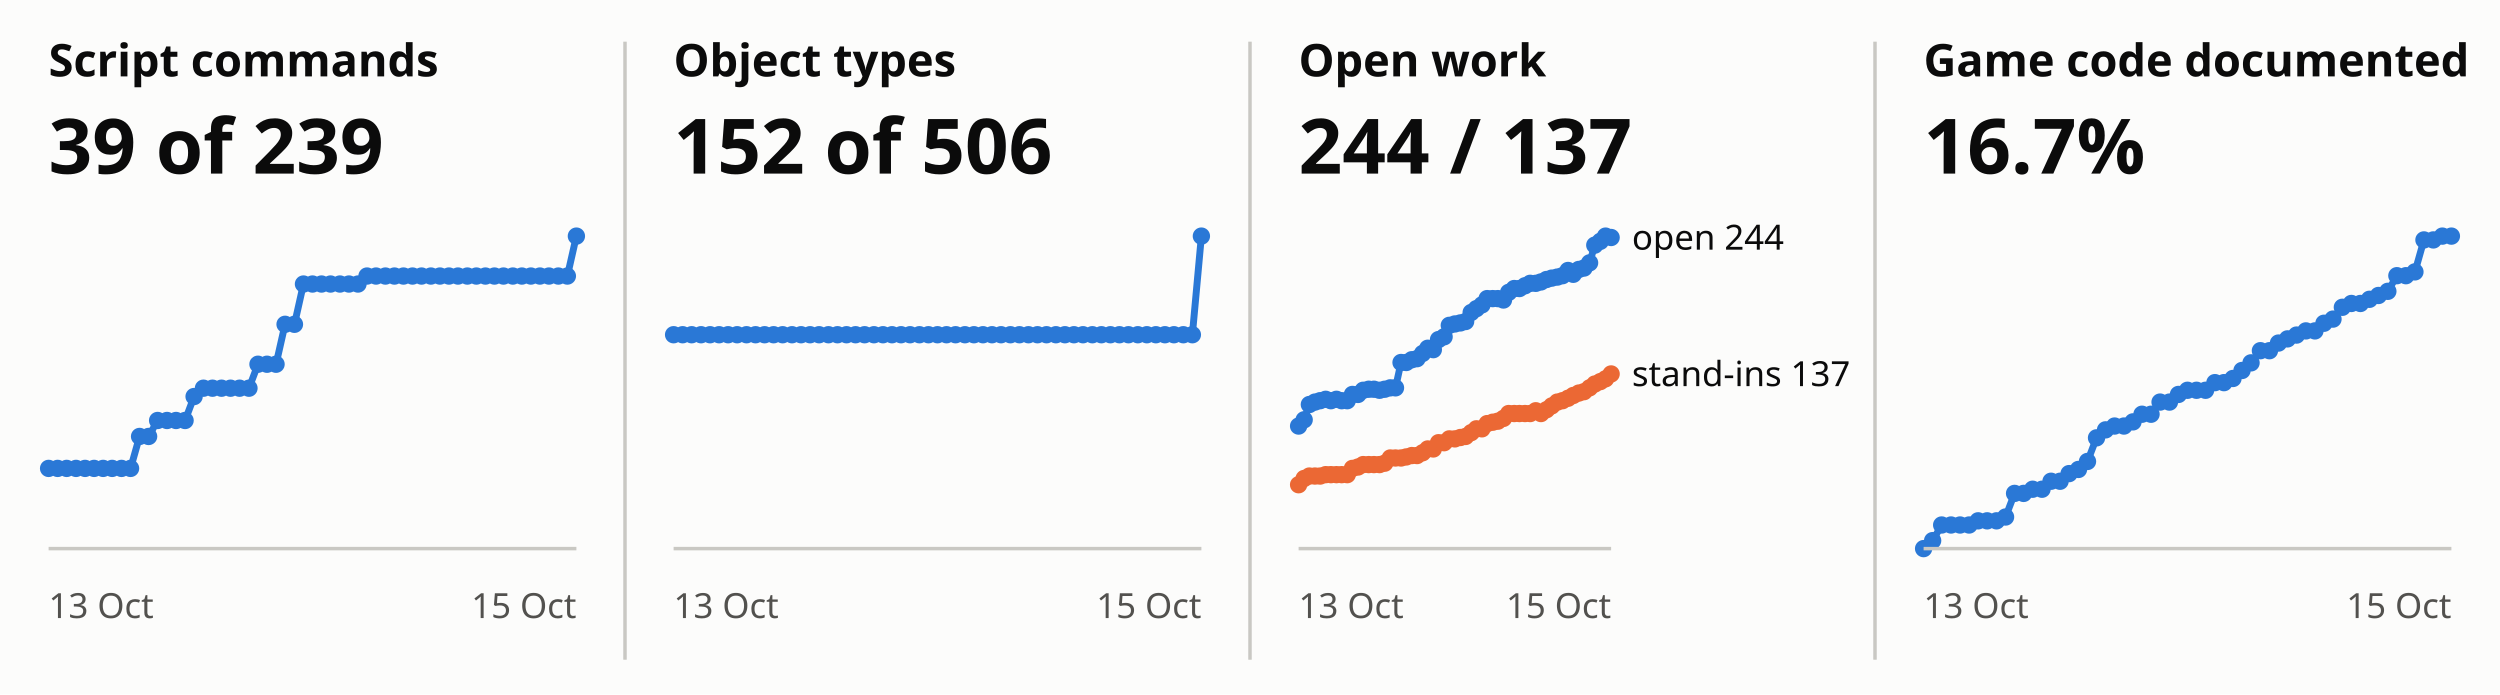
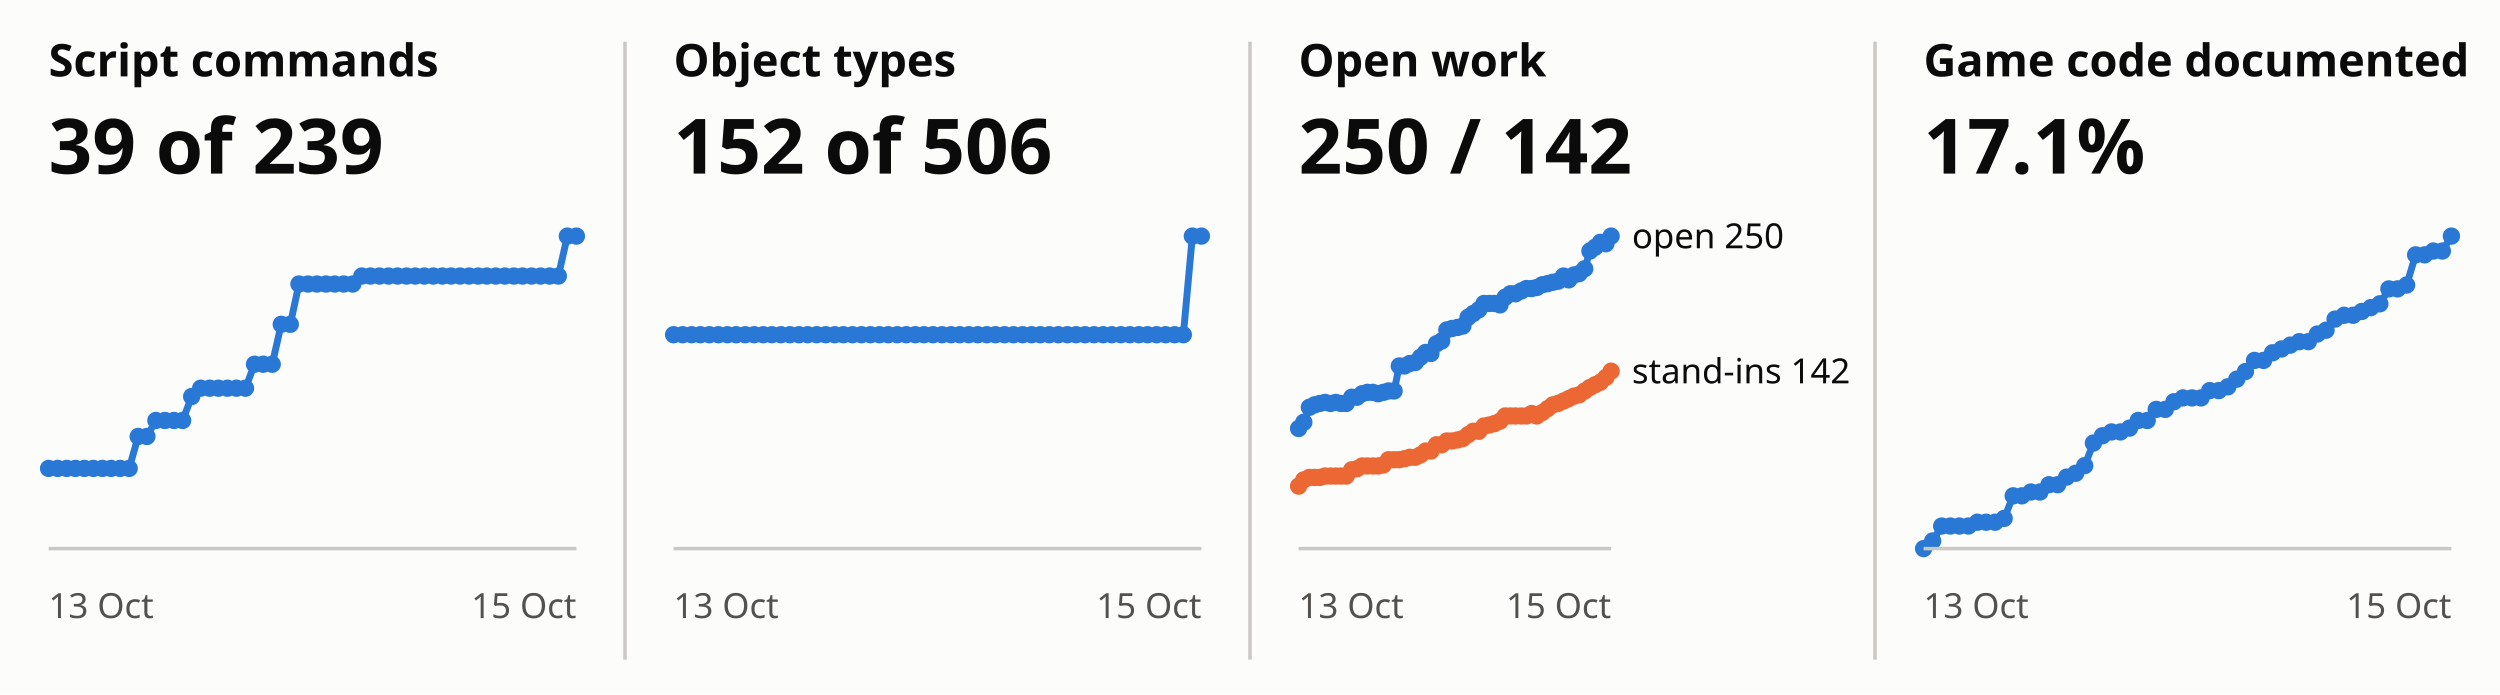
<svg xmlns="http://www.w3.org/2000/svg" width="720" height="200" viewBox="0 0 720 200" role="img">
  <style>
text{font-family:system-ui,sans-serif}
.title{font-size:13px;font-weight:600}
.big{font-size:22px;font-weight:600}
.label{font-size:10px}
.date{font-size:10px}
.surface{fill:#fcfcfb}
.ink{fill:#0b0b0b}
.muted{fill:#52514e}
.rule{stroke:#c9c8c3;stroke-width:1}
.line1{fill:none;stroke:#2a78d6;stroke-width:2;stroke-linejoin:round;stroke-linecap:round}
.dot1{fill:#2a78d6}
.line2{fill:none;stroke:#eb6834;stroke-width:2;stroke-linejoin:round;stroke-linecap:round}
.dot2{fill:#eb6834}
@media (prefers-color-scheme: dark) {
.surface{fill:#1a1a19}
.ink{fill:#f0efec}
.muted{fill:#c3c2b7}
.rule{stroke:#4a4a46}
.line1{stroke:#3987e5}
.dot1{fill:#3987e5}
.line2{stroke:#d95926}
.dot2{fill:#d95926}
}
</style>
  <rect class="surface" width="720" height="200" />
  <text class="title ink" x="14" y="22">Script commands</text>
  <text class="big ink" x="14" y="50">39 of 239</text>
-   <polyline class="line1" points="14.0,134.9 16.6,134.9 19.2,134.9 21.9,134.9 24.5,134.9 27.1,134.9 29.7,134.9 32.3,134.9 35.0,134.9 37.6,134.9 40.2,125.7 42.8,125.7 45.4,121.1 48.1,121.1 50.7,121.1 53.3,121.1 55.9,114.2 58.6,111.8 61.2,111.8 63.8,111.8 66.4,111.8 69.0,111.8 71.7,111.8 74.3,104.9 76.9,104.9 79.5,104.9 82.1,93.4 84.8,93.4 87.4,81.8 90.0,81.8 92.6,81.8 95.2,81.8 97.9,81.8 100.5,81.8 103.1,81.8 105.7,79.5 108.3,79.5 111.0,79.5 113.6,79.5 116.2,79.5 118.8,79.5 121.4,79.5 124.1,79.5 126.7,79.5 129.3,79.5 131.9,79.5 134.6,79.5 137.2,79.5 139.8,79.5 142.4,79.5 145.0,79.5 147.7,79.5 150.3,79.5 152.9,79.5 155.5,79.5 158.1,79.5 160.8,79.5 163.4,79.5 166.0,68.0" />
+   <polyline class="line1" points="14.0,134.9 16.6,134.9 19.2,134.9 21.7,134.9 24.3,134.9 26.9,134.9 29.5,134.9 32.0,134.9 34.6,134.9 37.2,134.9 39.8,125.7 42.3,125.7 44.9,121.1 47.5,121.1 50.1,121.1 52.6,121.1 55.2,114.2 57.8,111.8 60.4,111.8 62.9,111.8 65.5,111.8 68.1,111.8 70.7,111.8 73.3,104.9 75.8,104.9 78.4,104.9 81.0,93.4 83.6,93.4 86.1,81.8 88.7,81.8 91.3,81.8 93.9,81.8 96.4,81.8 99.0,81.8 101.6,81.8 104.2,79.5 106.7,79.5 109.3,79.5 111.9,79.5 114.5,79.5 117.1,79.5 119.6,79.5 122.2,79.5 124.8,79.5 127.4,79.5 129.9,79.5 132.5,79.5 135.1,79.5 137.7,79.5 140.2,79.5 142.8,79.5 145.4,79.5 148.0,79.5 150.5,79.5 153.1,79.5 155.7,79.5 158.3,79.5 160.8,79.5 163.4,68.0 166.0,68.0" />
  <circle class="dot1" cx="14.0" cy="134.9" r="2.5" />
  <circle class="dot1" cx="16.6" cy="134.9" r="2.5" />
  <circle class="dot1" cx="19.2" cy="134.9" r="2.5" />
-   <circle class="dot1" cx="21.9" cy="134.9" r="2.5" />
-   <circle class="dot1" cx="24.5" cy="134.9" r="2.5" />
-   <circle class="dot1" cx="27.1" cy="134.9" r="2.5" />
-   <circle class="dot1" cx="29.7" cy="134.9" r="2.5" />
-   <circle class="dot1" cx="32.3" cy="134.9" r="2.5" />
-   <circle class="dot1" cx="35.0" cy="134.9" r="2.5" />
-   <circle class="dot1" cx="37.6" cy="134.9" r="2.5" />
-   <circle class="dot1" cx="40.2" cy="125.7" r="2.5" />
-   <circle class="dot1" cx="42.8" cy="125.7" r="2.5" />
-   <circle class="dot1" cx="45.4" cy="121.1" r="2.5" />
-   <circle class="dot1" cx="48.1" cy="121.1" r="2.5" />
-   <circle class="dot1" cx="50.7" cy="121.1" r="2.5" />
-   <circle class="dot1" cx="53.3" cy="121.1" r="2.5" />
-   <circle class="dot1" cx="55.9" cy="114.2" r="2.5" />
-   <circle class="dot1" cx="58.6" cy="111.8" r="2.5" />
-   <circle class="dot1" cx="61.2" cy="111.8" r="2.5" />
-   <circle class="dot1" cx="63.8" cy="111.8" r="2.5" />
-   <circle class="dot1" cx="66.4" cy="111.8" r="2.5" />
-   <circle class="dot1" cx="69.0" cy="111.8" r="2.5" />
-   <circle class="dot1" cx="71.7" cy="111.8" r="2.5" />
-   <circle class="dot1" cx="74.3" cy="104.9" r="2.5" />
-   <circle class="dot1" cx="76.9" cy="104.9" r="2.5" />
-   <circle class="dot1" cx="79.5" cy="104.9" r="2.5" />
-   <circle class="dot1" cx="82.1" cy="93.4" r="2.5" />
-   <circle class="dot1" cx="84.8" cy="93.4" r="2.5" />
-   <circle class="dot1" cx="87.4" cy="81.8" r="2.5" />
-   <circle class="dot1" cx="90.0" cy="81.8" r="2.5" />
-   <circle class="dot1" cx="92.6" cy="81.8" r="2.5" />
-   <circle class="dot1" cx="95.2" cy="81.8" r="2.5" />
-   <circle class="dot1" cx="97.9" cy="81.8" r="2.5" />
-   <circle class="dot1" cx="100.5" cy="81.8" r="2.5" />
-   <circle class="dot1" cx="103.1" cy="81.8" r="2.5" />
-   <circle class="dot1" cx="105.7" cy="79.5" r="2.5" />
-   <circle class="dot1" cx="108.3" cy="79.5" r="2.5" />
-   <circle class="dot1" cx="111.0" cy="79.5" r="2.5" />
-   <circle class="dot1" cx="113.6" cy="79.5" r="2.5" />
-   <circle class="dot1" cx="116.2" cy="79.5" r="2.5" />
-   <circle class="dot1" cx="118.8" cy="79.5" r="2.5" />
-   <circle class="dot1" cx="121.4" cy="79.5" r="2.5" />
-   <circle class="dot1" cx="124.1" cy="79.5" r="2.5" />
-   <circle class="dot1" cx="126.7" cy="79.5" r="2.5" />
-   <circle class="dot1" cx="129.3" cy="79.5" r="2.5" />
-   <circle class="dot1" cx="131.9" cy="79.5" r="2.5" />
-   <circle class="dot1" cx="134.6" cy="79.5" r="2.5" />
-   <circle class="dot1" cx="137.2" cy="79.5" r="2.5" />
-   <circle class="dot1" cx="139.8" cy="79.5" r="2.5" />
-   <circle class="dot1" cx="142.4" cy="79.5" r="2.5" />
-   <circle class="dot1" cx="145.0" cy="79.5" r="2.5" />
-   <circle class="dot1" cx="147.7" cy="79.5" r="2.5" />
-   <circle class="dot1" cx="150.3" cy="79.5" r="2.5" />
-   <circle class="dot1" cx="152.9" cy="79.5" r="2.5" />
-   <circle class="dot1" cx="155.5" cy="79.5" r="2.5" />
-   <circle class="dot1" cx="158.1" cy="79.5" r="2.5" />
+   <circle class="dot1" cx="21.7" cy="134.9" r="2.5" />
+   <circle class="dot1" cx="24.3" cy="134.9" r="2.5" />
+   <circle class="dot1" cx="26.9" cy="134.9" r="2.5" />
+   <circle class="dot1" cx="29.5" cy="134.9" r="2.5" />
+   <circle class="dot1" cx="32.0" cy="134.9" r="2.5" />
+   <circle class="dot1" cx="34.6" cy="134.9" r="2.5" />
+   <circle class="dot1" cx="37.2" cy="134.9" r="2.5" />
+   <circle class="dot1" cx="39.8" cy="125.7" r="2.5" />
+   <circle class="dot1" cx="42.3" cy="125.7" r="2.5" />
+   <circle class="dot1" cx="44.9" cy="121.1" r="2.5" />
+   <circle class="dot1" cx="47.5" cy="121.1" r="2.5" />
+   <circle class="dot1" cx="50.1" cy="121.1" r="2.5" />
+   <circle class="dot1" cx="52.6" cy="121.1" r="2.5" />
+   <circle class="dot1" cx="55.2" cy="114.2" r="2.5" />
+   <circle class="dot1" cx="57.8" cy="111.8" r="2.5" />
+   <circle class="dot1" cx="60.4" cy="111.8" r="2.5" />
+   <circle class="dot1" cx="62.9" cy="111.8" r="2.5" />
+   <circle class="dot1" cx="65.5" cy="111.8" r="2.5" />
+   <circle class="dot1" cx="68.1" cy="111.8" r="2.5" />
+   <circle class="dot1" cx="70.7" cy="111.8" r="2.5" />
+   <circle class="dot1" cx="73.3" cy="104.9" r="2.5" />
+   <circle class="dot1" cx="75.8" cy="104.9" r="2.5" />
+   <circle class="dot1" cx="78.4" cy="104.9" r="2.5" />
+   <circle class="dot1" cx="81.0" cy="93.4" r="2.5" />
+   <circle class="dot1" cx="83.6" cy="93.4" r="2.5" />
+   <circle class="dot1" cx="86.1" cy="81.8" r="2.5" />
+   <circle class="dot1" cx="88.7" cy="81.8" r="2.5" />
+   <circle class="dot1" cx="91.3" cy="81.8" r="2.5" />
+   <circle class="dot1" cx="93.9" cy="81.8" r="2.5" />
+   <circle class="dot1" cx="96.4" cy="81.8" r="2.5" />
+   <circle class="dot1" cx="99.0" cy="81.8" r="2.5" />
+   <circle class="dot1" cx="101.6" cy="81.8" r="2.5" />
+   <circle class="dot1" cx="104.2" cy="79.5" r="2.5" />
+   <circle class="dot1" cx="106.7" cy="79.5" r="2.5" />
+   <circle class="dot1" cx="109.3" cy="79.5" r="2.5" />
+   <circle class="dot1" cx="111.9" cy="79.5" r="2.5" />
+   <circle class="dot1" cx="114.5" cy="79.5" r="2.5" />
+   <circle class="dot1" cx="117.1" cy="79.5" r="2.5" />
+   <circle class="dot1" cx="119.6" cy="79.5" r="2.5" />
+   <circle class="dot1" cx="122.2" cy="79.5" r="2.5" />
+   <circle class="dot1" cx="124.8" cy="79.5" r="2.5" />
+   <circle class="dot1" cx="127.4" cy="79.5" r="2.5" />
+   <circle class="dot1" cx="129.9" cy="79.5" r="2.5" />
+   <circle class="dot1" cx="132.5" cy="79.5" r="2.5" />
+   <circle class="dot1" cx="135.1" cy="79.5" r="2.5" />
+   <circle class="dot1" cx="137.7" cy="79.5" r="2.5" />
+   <circle class="dot1" cx="140.2" cy="79.5" r="2.5" />
+   <circle class="dot1" cx="142.8" cy="79.5" r="2.5" />
+   <circle class="dot1" cx="145.4" cy="79.5" r="2.5" />
+   <circle class="dot1" cx="148.0" cy="79.5" r="2.5" />
+   <circle class="dot1" cx="150.5" cy="79.5" r="2.5" />
+   <circle class="dot1" cx="153.1" cy="79.5" r="2.5" />
+   <circle class="dot1" cx="155.7" cy="79.5" r="2.5" />
+   <circle class="dot1" cx="158.3" cy="79.5" r="2.5" />
  <circle class="dot1" cx="160.8" cy="79.5" r="2.5" />
-   <circle class="dot1" cx="163.4" cy="79.5" r="2.5" />
+   <circle class="dot1" cx="163.4" cy="68.0" r="2.5" />
  <circle class="dot1" cx="166.0" cy="68.0" r="2.5" />
  <line class="rule" x1="14" y1="158" x2="166" y2="158" />
  <text class="date muted" x="14" y="178">13 Oct</text>
  <text class="date muted" x="166" y="178" text-anchor="end">15 Oct</text>
  <text class="title ink" x="194" y="22">Object types</text>
  <text class="big ink" x="194" y="50">152 of 506</text>
-   <polyline class="line1" points="194.0,96.4 196.6,96.4 199.2,96.4 201.9,96.4 204.5,96.4 207.1,96.4 209.7,96.4 212.3,96.4 215.0,96.4 217.6,96.4 220.2,96.4 222.8,96.4 225.4,96.4 228.1,96.4 230.7,96.4 233.3,96.4 235.9,96.4 238.6,96.4 241.2,96.4 243.8,96.4 246.4,96.4 249.0,96.4 251.7,96.4 254.3,96.4 256.9,96.4 259.5,96.4 262.1,96.4 264.8,96.4 267.4,96.4 270.0,96.4 272.6,96.4 275.2,96.4 277.9,96.4 280.5,96.4 283.1,96.4 285.7,96.4 288.3,96.4 291.0,96.4 293.6,96.4 296.2,96.4 298.8,96.4 301.4,96.4 304.1,96.4 306.7,96.4 309.3,96.4 311.9,96.4 314.6,96.4 317.2,96.4 319.8,96.4 322.4,96.4 325.0,96.4 327.7,96.4 330.3,96.4 332.9,96.4 335.5,96.4 338.1,96.4 340.8,96.4 343.4,96.4 346.0,68.0" />
+   <polyline class="line1" points="194.0,96.4 196.6,96.4 199.2,96.4 201.7,96.4 204.3,96.4 206.9,96.4 209.5,96.4 212.0,96.4 214.6,96.4 217.2,96.4 219.8,96.4 222.3,96.4 224.9,96.4 227.5,96.4 230.1,96.4 232.6,96.4 235.2,96.4 237.8,96.4 240.4,96.4 242.9,96.4 245.5,96.4 248.1,96.4 250.7,96.4 253.3,96.4 255.8,96.4 258.4,96.4 261.0,96.4 263.6,96.4 266.1,96.4 268.7,96.4 271.3,96.4 273.9,96.4 276.4,96.4 279.0,96.4 281.6,96.4 284.2,96.4 286.7,96.4 289.3,96.4 291.9,96.4 294.5,96.4 297.1,96.4 299.6,96.4 302.2,96.4 304.8,96.4 307.4,96.4 309.9,96.4 312.5,96.4 315.1,96.4 317.7,96.4 320.2,96.4 322.8,96.4 325.4,96.4 328.0,96.4 330.5,96.4 333.1,96.4 335.7,96.4 338.3,96.4 340.8,96.4 343.4,68.0 346.0,68.0" />
  <circle class="dot1" cx="194.0" cy="96.4" r="2.5" />
  <circle class="dot1" cx="196.6" cy="96.4" r="2.5" />
  <circle class="dot1" cx="199.2" cy="96.4" r="2.5" />
-   <circle class="dot1" cx="201.9" cy="96.4" r="2.5" />
-   <circle class="dot1" cx="204.5" cy="96.4" r="2.5" />
-   <circle class="dot1" cx="207.1" cy="96.4" r="2.5" />
-   <circle class="dot1" cx="209.7" cy="96.4" r="2.5" />
-   <circle class="dot1" cx="212.3" cy="96.4" r="2.5" />
-   <circle class="dot1" cx="215.0" cy="96.4" r="2.5" />
-   <circle class="dot1" cx="217.6" cy="96.4" r="2.5" />
-   <circle class="dot1" cx="220.2" cy="96.4" r="2.5" />
-   <circle class="dot1" cx="222.8" cy="96.4" r="2.5" />
-   <circle class="dot1" cx="225.4" cy="96.4" r="2.5" />
-   <circle class="dot1" cx="228.1" cy="96.4" r="2.5" />
-   <circle class="dot1" cx="230.7" cy="96.4" r="2.5" />
-   <circle class="dot1" cx="233.3" cy="96.4" r="2.5" />
-   <circle class="dot1" cx="235.9" cy="96.4" r="2.5" />
-   <circle class="dot1" cx="238.6" cy="96.4" r="2.5" />
-   <circle class="dot1" cx="241.2" cy="96.4" r="2.5" />
-   <circle class="dot1" cx="243.8" cy="96.4" r="2.5" />
-   <circle class="dot1" cx="246.4" cy="96.4" r="2.5" />
-   <circle class="dot1" cx="249.0" cy="96.4" r="2.5" />
-   <circle class="dot1" cx="251.7" cy="96.4" r="2.5" />
-   <circle class="dot1" cx="254.3" cy="96.4" r="2.5" />
-   <circle class="dot1" cx="256.9" cy="96.4" r="2.5" />
-   <circle class="dot1" cx="259.5" cy="96.4" r="2.5" />
-   <circle class="dot1" cx="262.1" cy="96.4" r="2.5" />
-   <circle class="dot1" cx="264.8" cy="96.4" r="2.5" />
-   <circle class="dot1" cx="267.4" cy="96.4" r="2.5" />
-   <circle class="dot1" cx="270.0" cy="96.4" r="2.5" />
-   <circle class="dot1" cx="272.6" cy="96.4" r="2.5" />
-   <circle class="dot1" cx="275.2" cy="96.4" r="2.5" />
-   <circle class="dot1" cx="277.9" cy="96.4" r="2.5" />
-   <circle class="dot1" cx="280.5" cy="96.4" r="2.5" />
-   <circle class="dot1" cx="283.1" cy="96.4" r="2.5" />
-   <circle class="dot1" cx="285.7" cy="96.4" r="2.5" />
-   <circle class="dot1" cx="288.3" cy="96.4" r="2.5" />
-   <circle class="dot1" cx="291.0" cy="96.4" r="2.5" />
-   <circle class="dot1" cx="293.6" cy="96.4" r="2.5" />
-   <circle class="dot1" cx="296.2" cy="96.4" r="2.5" />
-   <circle class="dot1" cx="298.8" cy="96.4" r="2.5" />
-   <circle class="dot1" cx="301.4" cy="96.4" r="2.5" />
-   <circle class="dot1" cx="304.1" cy="96.4" r="2.5" />
-   <circle class="dot1" cx="306.7" cy="96.4" r="2.5" />
-   <circle class="dot1" cx="309.3" cy="96.4" r="2.5" />
-   <circle class="dot1" cx="311.9" cy="96.4" r="2.5" />
-   <circle class="dot1" cx="314.6" cy="96.4" r="2.5" />
-   <circle class="dot1" cx="317.2" cy="96.4" r="2.5" />
-   <circle class="dot1" cx="319.8" cy="96.4" r="2.5" />
-   <circle class="dot1" cx="322.4" cy="96.4" r="2.5" />
-   <circle class="dot1" cx="325.0" cy="96.4" r="2.5" />
-   <circle class="dot1" cx="327.7" cy="96.4" r="2.5" />
-   <circle class="dot1" cx="330.3" cy="96.4" r="2.5" />
-   <circle class="dot1" cx="332.9" cy="96.4" r="2.5" />
-   <circle class="dot1" cx="335.5" cy="96.4" r="2.5" />
-   <circle class="dot1" cx="338.1" cy="96.4" r="2.5" />
+   <circle class="dot1" cx="201.7" cy="96.4" r="2.5" />
+   <circle class="dot1" cx="204.3" cy="96.4" r="2.5" />
+   <circle class="dot1" cx="206.9" cy="96.4" r="2.5" />
+   <circle class="dot1" cx="209.5" cy="96.4" r="2.5" />
+   <circle class="dot1" cx="212.0" cy="96.4" r="2.5" />
+   <circle class="dot1" cx="214.6" cy="96.4" r="2.5" />
+   <circle class="dot1" cx="217.2" cy="96.4" r="2.5" />
+   <circle class="dot1" cx="219.8" cy="96.4" r="2.5" />
+   <circle class="dot1" cx="222.3" cy="96.4" r="2.5" />
+   <circle class="dot1" cx="224.9" cy="96.4" r="2.5" />
+   <circle class="dot1" cx="227.5" cy="96.4" r="2.5" />
+   <circle class="dot1" cx="230.1" cy="96.4" r="2.5" />
+   <circle class="dot1" cx="232.6" cy="96.4" r="2.5" />
+   <circle class="dot1" cx="235.2" cy="96.4" r="2.5" />
+   <circle class="dot1" cx="237.8" cy="96.4" r="2.5" />
+   <circle class="dot1" cx="240.4" cy="96.4" r="2.5" />
+   <circle class="dot1" cx="242.9" cy="96.4" r="2.5" />
+   <circle class="dot1" cx="245.5" cy="96.4" r="2.5" />
+   <circle class="dot1" cx="248.1" cy="96.4" r="2.5" />
+   <circle class="dot1" cx="250.7" cy="96.4" r="2.5" />
+   <circle class="dot1" cx="253.3" cy="96.4" r="2.5" />
+   <circle class="dot1" cx="255.8" cy="96.4" r="2.5" />
+   <circle class="dot1" cx="258.4" cy="96.4" r="2.5" />
+   <circle class="dot1" cx="261.0" cy="96.4" r="2.5" />
+   <circle class="dot1" cx="263.6" cy="96.4" r="2.5" />
+   <circle class="dot1" cx="266.1" cy="96.4" r="2.5" />
+   <circle class="dot1" cx="268.7" cy="96.4" r="2.5" />
+   <circle class="dot1" cx="271.3" cy="96.4" r="2.5" />
+   <circle class="dot1" cx="273.9" cy="96.4" r="2.5" />
+   <circle class="dot1" cx="276.4" cy="96.4" r="2.5" />
+   <circle class="dot1" cx="279.0" cy="96.4" r="2.5" />
+   <circle class="dot1" cx="281.6" cy="96.4" r="2.5" />
+   <circle class="dot1" cx="284.2" cy="96.4" r="2.5" />
+   <circle class="dot1" cx="286.7" cy="96.4" r="2.5" />
+   <circle class="dot1" cx="289.3" cy="96.4" r="2.5" />
+   <circle class="dot1" cx="291.9" cy="96.4" r="2.5" />
+   <circle class="dot1" cx="294.5" cy="96.4" r="2.5" />
+   <circle class="dot1" cx="297.1" cy="96.4" r="2.5" />
+   <circle class="dot1" cx="299.6" cy="96.4" r="2.5" />
+   <circle class="dot1" cx="302.2" cy="96.4" r="2.5" />
+   <circle class="dot1" cx="304.8" cy="96.4" r="2.5" />
+   <circle class="dot1" cx="307.4" cy="96.4" r="2.5" />
+   <circle class="dot1" cx="309.9" cy="96.4" r="2.5" />
+   <circle class="dot1" cx="312.5" cy="96.4" r="2.5" />
+   <circle class="dot1" cx="315.1" cy="96.4" r="2.5" />
+   <circle class="dot1" cx="317.7" cy="96.4" r="2.5" />
+   <circle class="dot1" cx="320.2" cy="96.4" r="2.5" />
+   <circle class="dot1" cx="322.8" cy="96.4" r="2.5" />
+   <circle class="dot1" cx="325.4" cy="96.4" r="2.5" />
+   <circle class="dot1" cx="328.0" cy="96.4" r="2.5" />
+   <circle class="dot1" cx="330.5" cy="96.4" r="2.5" />
+   <circle class="dot1" cx="333.1" cy="96.4" r="2.5" />
+   <circle class="dot1" cx="335.7" cy="96.4" r="2.5" />
+   <circle class="dot1" cx="338.3" cy="96.4" r="2.5" />
  <circle class="dot1" cx="340.8" cy="96.4" r="2.5" />
-   <circle class="dot1" cx="343.4" cy="96.4" r="2.5" />
+   <circle class="dot1" cx="343.4" cy="68.0" r="2.5" />
  <circle class="dot1" cx="346.0" cy="68.0" r="2.5" />
  <line class="rule" x1="194" y1="158" x2="346" y2="158" />
  <text class="date muted" x="194" y="178">13 Oct</text>
  <text class="date muted" x="346" y="178" text-anchor="end">15 Oct</text>
  <text class="title ink" x="374" y="22">Open work</text>
-   <text class="big ink" x="374" y="50">244 / 137</text>
-   <polyline class="line1" points="374.0,122.7 375.6,120.9 377.1,116.5 378.7,115.8 380.2,115.4 381.8,115.0 383.3,115.4 384.9,115.0 386.4,115.4 388.0,115.4 389.5,113.6 391.1,113.6 392.6,112.4 394.2,112.1 395.7,112.1 397.3,112.4 398.8,112.1 400.4,111.7 401.9,111.7 403.5,104.4 405.0,104.4 406.6,103.6 408.1,103.3 409.7,101.8 411.2,100.3 412.8,100.7 414.3,97.8 415.9,97.0 417.4,93.7 419.0,93.3 420.6,93.0 422.1,92.6 423.7,90.0 425.2,88.9 426.8,87.8 428.3,86.0 429.9,86.0 431.4,86.0 433.0,86.4 434.5,84.2 436.1,83.1 437.6,83.1 439.2,82.3 440.7,81.6 442.3,81.6 443.8,81.2 445.4,80.5 446.9,80.1 448.5,79.8 450.0,79.4 451.6,77.9 453.1,79.0 454.7,77.6 456.2,77.2 457.8,75.7 459.3,70.6 460.9,69.5 462.4,68.0 464.0,68.4" />
-   <circle class="dot1" cx="374.0" cy="122.7" r="2.5" />
-   <circle class="dot1" cx="375.6" cy="120.9" r="2.5" />
-   <circle class="dot1" cx="377.1" cy="116.5" r="2.5" />
-   <circle class="dot1" cx="378.7" cy="115.8" r="2.5" />
-   <circle class="dot1" cx="380.2" cy="115.4" r="2.5" />
-   <circle class="dot1" cx="381.8" cy="115.0" r="2.5" />
-   <circle class="dot1" cx="383.3" cy="115.4" r="2.5" />
-   <circle class="dot1" cx="384.9" cy="115.0" r="2.5" />
-   <circle class="dot1" cx="386.4" cy="115.4" r="2.5" />
-   <circle class="dot1" cx="388.0" cy="115.4" r="2.5" />
-   <circle class="dot1" cx="389.5" cy="113.6" r="2.5" />
-   <circle class="dot1" cx="391.1" cy="113.6" r="2.5" />
-   <circle class="dot1" cx="392.6" cy="112.4" r="2.5" />
-   <circle class="dot1" cx="394.2" cy="112.1" r="2.5" />
-   <circle class="dot1" cx="395.7" cy="112.1" r="2.5" />
-   <circle class="dot1" cx="397.3" cy="112.4" r="2.5" />
-   <circle class="dot1" cx="398.8" cy="112.1" r="2.5" />
-   <circle class="dot1" cx="400.4" cy="111.7" r="2.5" />
-   <circle class="dot1" cx="401.9" cy="111.7" r="2.5" />
-   <circle class="dot1" cx="403.5" cy="104.4" r="2.5" />
-   <circle class="dot1" cx="405.0" cy="104.4" r="2.5" />
-   <circle class="dot1" cx="406.6" cy="103.6" r="2.5" />
-   <circle class="dot1" cx="408.1" cy="103.3" r="2.5" />
-   <circle class="dot1" cx="409.7" cy="101.8" r="2.5" />
-   <circle class="dot1" cx="411.2" cy="100.3" r="2.5" />
-   <circle class="dot1" cx="412.8" cy="100.7" r="2.5" />
-   <circle class="dot1" cx="414.3" cy="97.8" r="2.5" />
-   <circle class="dot1" cx="415.9" cy="97.0" r="2.5" />
-   <circle class="dot1" cx="417.4" cy="93.7" r="2.5" />
-   <circle class="dot1" cx="419.0" cy="93.3" r="2.5" />
-   <circle class="dot1" cx="420.6" cy="93.0" r="2.5" />
-   <circle class="dot1" cx="422.1" cy="92.6" r="2.5" />
-   <circle class="dot1" cx="423.7" cy="90.0" r="2.5" />
-   <circle class="dot1" cx="425.2" cy="88.9" r="2.5" />
-   <circle class="dot1" cx="426.8" cy="87.8" r="2.5" />
-   <circle class="dot1" cx="428.3" cy="86.0" r="2.5" />
-   <circle class="dot1" cx="429.9" cy="86.0" r="2.5" />
-   <circle class="dot1" cx="431.4" cy="86.0" r="2.5" />
-   <circle class="dot1" cx="433.0" cy="86.4" r="2.5" />
-   <circle class="dot1" cx="434.5" cy="84.2" r="2.5" />
-   <circle class="dot1" cx="436.1" cy="83.1" r="2.5" />
-   <circle class="dot1" cx="437.6" cy="83.1" r="2.5" />
-   <circle class="dot1" cx="439.2" cy="82.3" r="2.5" />
-   <circle class="dot1" cx="440.7" cy="81.6" r="2.5" />
-   <circle class="dot1" cx="442.3" cy="81.6" r="2.5" />
-   <circle class="dot1" cx="443.8" cy="81.2" r="2.5" />
-   <circle class="dot1" cx="445.4" cy="80.5" r="2.5" />
-   <circle class="dot1" cx="446.9" cy="80.1" r="2.5" />
-   <circle class="dot1" cx="448.5" cy="79.8" r="2.5" />
-   <circle class="dot1" cx="450.0" cy="79.4" r="2.5" />
-   <circle class="dot1" cx="451.6" cy="77.9" r="2.5" />
-   <circle class="dot1" cx="453.1" cy="79.0" r="2.5" />
-   <circle class="dot1" cx="454.7" cy="77.6" r="2.5" />
-   <circle class="dot1" cx="456.2" cy="77.2" r="2.5" />
-   <circle class="dot1" cx="457.8" cy="75.7" r="2.5" />
-   <circle class="dot1" cx="459.3" cy="70.6" r="2.5" />
-   <circle class="dot1" cx="460.9" cy="69.5" r="2.5" />
-   <circle class="dot1" cx="462.4" cy="68.0" r="2.5" />
-   <circle class="dot1" cx="464.0" cy="68.4" r="2.5" />
-   <polyline class="line2" points="374.0,139.6 375.6,137.8 377.1,137.1 378.7,137.1 380.2,137.1 381.8,136.7 383.3,136.7 384.9,136.7 386.4,136.7 388.0,136.7 389.5,134.9 391.1,134.5 392.6,133.8 394.2,133.8 395.7,133.8 397.3,133.8 398.8,133.4 400.4,131.9 401.9,131.9 403.5,131.9 405.0,131.6 406.6,131.2 408.1,131.2 409.7,130.4 411.2,129.3 412.8,129.3 414.3,127.5 415.9,127.5 417.4,126.4 419.0,126.4 420.6,126.0 422.1,125.7 423.7,124.6 425.2,123.5 426.8,123.5 428.3,122.0 429.9,121.6 431.4,121.3 433.0,120.5 434.5,119.1 436.1,119.1 437.6,119.1 439.2,119.1 440.7,119.1 442.3,118.3 443.8,119.1 445.4,118.0 446.9,116.9 448.5,115.8 450.0,115.4 451.6,114.7 453.1,113.9 454.7,113.2 456.2,112.8 457.8,111.7 459.3,110.6 460.9,109.9 462.4,109.1 464.0,107.7" />
-   <circle class="dot2" cx="374.0" cy="139.6" r="2.5" />
-   <circle class="dot2" cx="375.6" cy="137.8" r="2.5" />
-   <circle class="dot2" cx="377.1" cy="137.1" r="2.5" />
-   <circle class="dot2" cx="378.7" cy="137.1" r="2.5" />
-   <circle class="dot2" cx="380.2" cy="137.1" r="2.5" />
-   <circle class="dot2" cx="381.8" cy="136.7" r="2.5" />
-   <circle class="dot2" cx="383.3" cy="136.7" r="2.5" />
-   <circle class="dot2" cx="384.9" cy="136.7" r="2.5" />
-   <circle class="dot2" cx="386.4" cy="136.7" r="2.5" />
-   <circle class="dot2" cx="388.0" cy="136.7" r="2.5" />
-   <circle class="dot2" cx="389.5" cy="134.9" r="2.5" />
-   <circle class="dot2" cx="391.1" cy="134.5" r="2.5" />
-   <circle class="dot2" cx="392.6" cy="133.8" r="2.5" />
-   <circle class="dot2" cx="394.2" cy="133.8" r="2.5" />
-   <circle class="dot2" cx="395.7" cy="133.8" r="2.5" />
-   <circle class="dot2" cx="397.3" cy="133.8" r="2.5" />
-   <circle class="dot2" cx="398.8" cy="133.4" r="2.5" />
-   <circle class="dot2" cx="400.4" cy="131.9" r="2.5" />
-   <circle class="dot2" cx="401.9" cy="131.9" r="2.5" />
-   <circle class="dot2" cx="403.5" cy="131.9" r="2.5" />
-   <circle class="dot2" cx="405.0" cy="131.6" r="2.5" />
-   <circle class="dot2" cx="406.6" cy="131.2" r="2.5" />
-   <circle class="dot2" cx="408.1" cy="131.2" r="2.5" />
-   <circle class="dot2" cx="409.7" cy="130.4" r="2.5" />
-   <circle class="dot2" cx="411.2" cy="129.3" r="2.5" />
-   <circle class="dot2" cx="412.8" cy="129.3" r="2.5" />
-   <circle class="dot2" cx="414.3" cy="127.5" r="2.5" />
-   <circle class="dot2" cx="415.9" cy="127.5" r="2.5" />
-   <circle class="dot2" cx="417.4" cy="126.4" r="2.5" />
-   <circle class="dot2" cx="419.0" cy="126.4" r="2.5" />
-   <circle class="dot2" cx="420.6" cy="126.0" r="2.5" />
-   <circle class="dot2" cx="422.1" cy="125.7" r="2.5" />
-   <circle class="dot2" cx="423.7" cy="124.6" r="2.5" />
-   <circle class="dot2" cx="425.2" cy="123.5" r="2.5" />
-   <circle class="dot2" cx="426.8" cy="123.5" r="2.5" />
-   <circle class="dot2" cx="428.3" cy="122.0" r="2.5" />
-   <circle class="dot2" cx="429.9" cy="121.6" r="2.5" />
-   <circle class="dot2" cx="431.4" cy="121.3" r="2.5" />
-   <circle class="dot2" cx="433.0" cy="120.5" r="2.5" />
-   <circle class="dot2" cx="434.5" cy="119.1" r="2.5" />
-   <circle class="dot2" cx="436.1" cy="119.1" r="2.5" />
-   <circle class="dot2" cx="437.6" cy="119.1" r="2.5" />
-   <circle class="dot2" cx="439.2" cy="119.1" r="2.5" />
-   <circle class="dot2" cx="440.7" cy="119.1" r="2.5" />
-   <circle class="dot2" cx="442.3" cy="118.3" r="2.5" />
-   <circle class="dot2" cx="443.8" cy="119.1" r="2.5" />
-   <circle class="dot2" cx="445.4" cy="118.0" r="2.5" />
-   <circle class="dot2" cx="446.9" cy="116.9" r="2.5" />
-   <circle class="dot2" cx="448.5" cy="115.8" r="2.5" />
-   <circle class="dot2" cx="450.0" cy="115.4" r="2.5" />
-   <circle class="dot2" cx="451.6" cy="114.7" r="2.5" />
-   <circle class="dot2" cx="453.1" cy="113.9" r="2.5" />
-   <circle class="dot2" cx="454.7" cy="113.2" r="2.5" />
-   <circle class="dot2" cx="456.2" cy="112.8" r="2.5" />
-   <circle class="dot2" cx="457.8" cy="111.7" r="2.5" />
-   <circle class="dot2" cx="459.3" cy="110.6" r="2.5" />
-   <circle class="dot2" cx="460.9" cy="109.9" r="2.5" />
-   <circle class="dot2" cx="462.4" cy="109.1" r="2.5" />
-   <circle class="dot2" cx="464.0" cy="107.7" r="2.5" />
+   <text class="big ink" x="374" y="50">250 / 142</text>
+   <polyline class="line1" points="374.0,123.4 375.5,121.6 377.1,117.3 378.6,116.6 380.1,116.2 381.6,115.9 383.2,116.2 384.7,115.9 386.2,116.2 387.7,116.2 389.3,114.4 390.8,114.4 392.3,113.4 393.8,113.0 395.4,113.0 396.9,113.4 398.4,113.0 399.9,112.6 401.5,112.6 403.0,105.4 404.5,105.4 406.0,104.7 407.6,104.4 409.1,102.9 410.6,101.5 412.1,101.8 413.7,99.0 415.2,98.2 416.7,95.0 418.2,94.6 419.8,94.3 421.3,93.9 422.8,91.4 424.3,90.3 425.9,89.2 427.4,87.4 428.9,87.4 430.4,87.4 432.0,87.8 433.5,85.6 435.0,84.6 436.5,84.6 438.1,83.8 439.6,83.1 441.1,83.1 442.6,82.8 444.2,82.0 445.7,81.7 447.2,81.3 448.7,81.0 450.3,79.5 451.8,80.6 453.3,79.2 454.8,78.8 456.4,77.4 457.9,72.3 459.4,71.2 460.9,69.8 462.5,70.2 464.0,68.0" />
+   <circle class="dot1" cx="374.0" cy="123.4" r="2.5" />
+   <circle class="dot1" cx="375.5" cy="121.6" r="2.5" />
+   <circle class="dot1" cx="377.1" cy="117.3" r="2.5" />
+   <circle class="dot1" cx="378.6" cy="116.6" r="2.5" />
+   <circle class="dot1" cx="380.1" cy="116.2" r="2.5" />
+   <circle class="dot1" cx="381.6" cy="115.9" r="2.5" />
+   <circle class="dot1" cx="383.2" cy="116.2" r="2.5" />
+   <circle class="dot1" cx="384.7" cy="115.9" r="2.5" />
+   <circle class="dot1" cx="386.2" cy="116.2" r="2.5" />
+   <circle class="dot1" cx="387.7" cy="116.2" r="2.5" />
+   <circle class="dot1" cx="389.3" cy="114.4" r="2.5" />
+   <circle class="dot1" cx="390.8" cy="114.4" r="2.5" />
+   <circle class="dot1" cx="392.3" cy="113.4" r="2.5" />
+   <circle class="dot1" cx="393.8" cy="113.0" r="2.5" />
+   <circle class="dot1" cx="395.4" cy="113.0" r="2.5" />
+   <circle class="dot1" cx="396.9" cy="113.4" r="2.5" />
+   <circle class="dot1" cx="398.4" cy="113.0" r="2.5" />
+   <circle class="dot1" cx="399.9" cy="112.6" r="2.5" />
+   <circle class="dot1" cx="401.5" cy="112.6" r="2.5" />
+   <circle class="dot1" cx="403.0" cy="105.4" r="2.5" />
+   <circle class="dot1" cx="404.5" cy="105.4" r="2.5" />
+   <circle class="dot1" cx="406.0" cy="104.7" r="2.5" />
+   <circle class="dot1" cx="407.6" cy="104.4" r="2.5" />
+   <circle class="dot1" cx="409.1" cy="102.9" r="2.5" />
+   <circle class="dot1" cx="410.6" cy="101.5" r="2.5" />
+   <circle class="dot1" cx="412.1" cy="101.8" r="2.5" />
+   <circle class="dot1" cx="413.7" cy="99.0" r="2.5" />
+   <circle class="dot1" cx="415.2" cy="98.2" r="2.5" />
+   <circle class="dot1" cx="416.7" cy="95.0" r="2.5" />
+   <circle class="dot1" cx="418.2" cy="94.6" r="2.5" />
+   <circle class="dot1" cx="419.8" cy="94.3" r="2.5" />
+   <circle class="dot1" cx="421.3" cy="93.9" r="2.5" />
+   <circle class="dot1" cx="422.8" cy="91.4" r="2.5" />
+   <circle class="dot1" cx="424.3" cy="90.3" r="2.5" />
+   <circle class="dot1" cx="425.9" cy="89.2" r="2.5" />
+   <circle class="dot1" cx="427.4" cy="87.4" r="2.5" />
+   <circle class="dot1" cx="428.9" cy="87.4" r="2.5" />
+   <circle class="dot1" cx="430.4" cy="87.4" r="2.5" />
+   <circle class="dot1" cx="432.0" cy="87.8" r="2.5" />
+   <circle class="dot1" cx="433.5" cy="85.6" r="2.5" />
+   <circle class="dot1" cx="435.0" cy="84.6" r="2.5" />
+   <circle class="dot1" cx="436.5" cy="84.6" r="2.5" />
+   <circle class="dot1" cx="438.1" cy="83.8" r="2.5" />
+   <circle class="dot1" cx="439.6" cy="83.1" r="2.5" />
+   <circle class="dot1" cx="441.1" cy="83.1" r="2.5" />
+   <circle class="dot1" cx="442.6" cy="82.8" r="2.5" />
+   <circle class="dot1" cx="444.2" cy="82.0" r="2.5" />
+   <circle class="dot1" cx="445.7" cy="81.7" r="2.5" />
+   <circle class="dot1" cx="447.2" cy="81.3" r="2.5" />
+   <circle class="dot1" cx="448.7" cy="81.0" r="2.5" />
+   <circle class="dot1" cx="450.3" cy="79.5" r="2.5" />
+   <circle class="dot1" cx="451.8" cy="80.6" r="2.5" />
+   <circle class="dot1" cx="453.3" cy="79.2" r="2.5" />
+   <circle class="dot1" cx="454.8" cy="78.8" r="2.5" />
+   <circle class="dot1" cx="456.4" cy="77.4" r="2.5" />
+   <circle class="dot1" cx="457.9" cy="72.3" r="2.5" />
+   <circle class="dot1" cx="459.4" cy="71.2" r="2.5" />
+   <circle class="dot1" cx="460.9" cy="69.8" r="2.5" />
+   <circle class="dot1" cx="462.5" cy="70.2" r="2.5" />
+   <circle class="dot1" cx="464.0" cy="68.0" r="2.5" />
+   <polyline class="line2" points="374.0,140.0 375.5,138.2 377.1,137.5 378.6,137.5 380.1,137.5 381.6,137.1 383.2,137.1 384.7,137.1 386.2,137.1 387.7,137.1 389.3,135.3 390.8,135.0 392.3,134.2 393.8,134.2 395.4,134.2 396.9,134.2 398.4,133.9 399.9,132.4 401.5,132.4 403.0,132.4 404.5,132.1 406.0,131.7 407.6,131.7 409.1,131.0 410.6,129.9 412.1,129.9 413.7,128.1 415.2,128.1 416.7,127.0 418.2,127.0 419.8,126.7 421.3,126.3 422.8,125.2 424.3,124.2 425.9,124.2 427.4,122.7 428.9,122.4 430.4,122.0 432.0,121.3 433.5,119.8 435.0,119.8 436.5,119.8 438.1,119.8 439.6,119.8 441.1,119.1 442.6,119.8 444.2,118.8 445.7,117.7 447.2,116.6 448.7,116.2 450.3,115.5 451.8,114.8 453.3,114.1 454.8,113.7 456.4,112.6 457.9,111.6 459.4,110.8 460.9,110.1 462.5,108.7 464.0,106.9" />
+   <circle class="dot2" cx="374.0" cy="140.0" r="2.5" />
+   <circle class="dot2" cx="375.5" cy="138.2" r="2.5" />
+   <circle class="dot2" cx="377.1" cy="137.5" r="2.5" />
+   <circle class="dot2" cx="378.6" cy="137.5" r="2.5" />
+   <circle class="dot2" cx="380.1" cy="137.5" r="2.5" />
+   <circle class="dot2" cx="381.6" cy="137.1" r="2.5" />
+   <circle class="dot2" cx="383.2" cy="137.1" r="2.5" />
+   <circle class="dot2" cx="384.7" cy="137.1" r="2.5" />
+   <circle class="dot2" cx="386.2" cy="137.1" r="2.5" />
+   <circle class="dot2" cx="387.7" cy="137.1" r="2.5" />
+   <circle class="dot2" cx="389.3" cy="135.3" r="2.5" />
+   <circle class="dot2" cx="390.8" cy="135.0" r="2.5" />
+   <circle class="dot2" cx="392.3" cy="134.2" r="2.5" />
+   <circle class="dot2" cx="393.8" cy="134.2" r="2.5" />
+   <circle class="dot2" cx="395.4" cy="134.2" r="2.5" />
+   <circle class="dot2" cx="396.9" cy="134.2" r="2.5" />
+   <circle class="dot2" cx="398.4" cy="133.9" r="2.5" />
+   <circle class="dot2" cx="399.9" cy="132.4" r="2.5" />
+   <circle class="dot2" cx="401.5" cy="132.4" r="2.5" />
+   <circle class="dot2" cx="403.0" cy="132.4" r="2.5" />
+   <circle class="dot2" cx="404.5" cy="132.1" r="2.5" />
+   <circle class="dot2" cx="406.0" cy="131.7" r="2.5" />
+   <circle class="dot2" cx="407.6" cy="131.7" r="2.5" />
+   <circle class="dot2" cx="409.1" cy="131.0" r="2.5" />
+   <circle class="dot2" cx="410.6" cy="129.9" r="2.5" />
+   <circle class="dot2" cx="412.1" cy="129.9" r="2.5" />
+   <circle class="dot2" cx="413.7" cy="128.1" r="2.5" />
+   <circle class="dot2" cx="415.2" cy="128.1" r="2.5" />
+   <circle class="dot2" cx="416.7" cy="127.0" r="2.5" />
+   <circle class="dot2" cx="418.2" cy="127.0" r="2.5" />
+   <circle class="dot2" cx="419.8" cy="126.7" r="2.5" />
+   <circle class="dot2" cx="421.3" cy="126.3" r="2.5" />
+   <circle class="dot2" cx="422.8" cy="125.2" r="2.5" />
+   <circle class="dot2" cx="424.3" cy="124.2" r="2.5" />
+   <circle class="dot2" cx="425.9" cy="124.2" r="2.5" />
+   <circle class="dot2" cx="427.4" cy="122.7" r="2.5" />
+   <circle class="dot2" cx="428.9" cy="122.4" r="2.5" />
+   <circle class="dot2" cx="430.4" cy="122.0" r="2.5" />
+   <circle class="dot2" cx="432.0" cy="121.3" r="2.5" />
+   <circle class="dot2" cx="433.5" cy="119.8" r="2.5" />
+   <circle class="dot2" cx="435.0" cy="119.8" r="2.5" />
+   <circle class="dot2" cx="436.5" cy="119.8" r="2.5" />
+   <circle class="dot2" cx="438.1" cy="119.8" r="2.5" />
+   <circle class="dot2" cx="439.6" cy="119.8" r="2.5" />
+   <circle class="dot2" cx="441.1" cy="119.1" r="2.5" />
+   <circle class="dot2" cx="442.6" cy="119.8" r="2.5" />
+   <circle class="dot2" cx="444.2" cy="118.8" r="2.5" />
+   <circle class="dot2" cx="445.7" cy="117.7" r="2.5" />
+   <circle class="dot2" cx="447.2" cy="116.6" r="2.5" />
+   <circle class="dot2" cx="448.7" cy="116.2" r="2.5" />
+   <circle class="dot2" cx="450.3" cy="115.5" r="2.5" />
+   <circle class="dot2" cx="451.8" cy="114.8" r="2.5" />
+   <circle class="dot2" cx="453.3" cy="114.1" r="2.5" />
+   <circle class="dot2" cx="454.8" cy="113.7" r="2.5" />
+   <circle class="dot2" cx="456.4" cy="112.6" r="2.5" />
+   <circle class="dot2" cx="457.9" cy="111.6" r="2.5" />
+   <circle class="dot2" cx="459.4" cy="110.8" r="2.5" />
+   <circle class="dot2" cx="460.9" cy="110.1" r="2.5" />
+   <circle class="dot2" cx="462.5" cy="108.7" r="2.5" />
+   <circle class="dot2" cx="464.0" cy="106.9" r="2.5" />
  <line class="rule" x1="374" y1="158" x2="464" y2="158" />
  <text class="date muted" x="374" y="178">13 Oct</text>
  <text class="date muted" x="464" y="178" text-anchor="end">15 Oct</text>
-   <text class="label ink" x="470" y="71.9">open 244</text>
-   <text class="label ink" x="470" y="111.2">stand-ins 137</text>
+   <text class="label ink" x="470" y="71.5">open 250</text>
+   <text class="label ink" x="470" y="110.4">stand-ins 142</text>
  <text class="title ink" x="554" y="22">Game code documented</text>
-   <text class="big ink" x="554" y="50">16.7%</text>
-   <polyline class="line1" points="554.0,158.0 556.6,155.7 559.2,151.2 561.9,151.2 564.5,151.2 567.1,151.2 569.7,150.0 572.3,150.0 575.0,150.0 577.6,148.9 580.2,142.1 582.8,142.1 585.4,140.9 588.1,140.9 590.7,138.6 593.3,138.6 595.9,136.4 598.6,135.2 601.2,132.9 603.8,126.1 606.4,123.8 609.0,122.7 611.7,122.7 614.3,121.5 616.9,119.3 619.5,119.3 622.1,115.8 624.8,115.8 627.4,113.6 630.0,112.4 632.6,112.4 635.2,112.4 637.9,110.2 640.5,110.2 643.1,109.0 645.7,106.7 648.3,104.5 651.0,101.0 653.6,101.0 656.2,98.8 658.8,97.6 661.4,96.5 664.1,95.3 666.7,95.3 669.3,93.1 671.9,91.9 674.6,88.5 677.2,87.4 679.8,87.4 682.4,86.2 685.0,85.1 687.7,83.9 690.3,79.4 692.9,79.4 695.5,78.3 698.1,69.1 700.8,69.1 703.4,68.0 706.0,68.0" />
+   <text class="big ink" x="554" y="50">17.1%</text>
+   <polyline class="line1" points="554.0,158.0 556.6,155.8 559.2,151.5 561.7,151.5 564.3,151.5 566.9,151.5 569.5,150.4 572.0,150.4 574.6,150.4 577.2,149.3 579.8,142.8 582.3,142.8 584.9,141.7 587.5,141.7 590.1,139.6 592.6,139.6 595.2,137.4 597.8,136.3 600.4,134.1 602.9,127.6 605.5,125.5 608.1,124.4 610.7,124.4 613.3,123.3 615.8,121.1 618.4,121.1 621.0,117.9 623.6,117.9 626.1,115.7 628.7,114.6 631.3,114.6 633.9,114.6 636.4,112.5 639.0,112.5 641.6,111.4 644.2,109.2 646.7,107.0 649.3,103.8 651.9,103.8 654.5,101.6 657.1,100.5 659.6,99.4 662.2,98.4 664.8,98.4 667.4,96.2 669.9,95.1 672.5,91.9 675.1,90.8 677.7,90.8 680.2,89.7 682.8,88.6 685.4,87.5 688.0,83.2 690.5,83.2 693.1,82.1 695.7,73.4 698.3,73.4 700.8,72.3 703.4,72.3 706.0,68.0" />
  <circle class="dot1" cx="554.0" cy="158.0" r="2.5" />
-   <circle class="dot1" cx="556.6" cy="155.7" r="2.5" />
-   <circle class="dot1" cx="559.2" cy="151.2" r="2.5" />
-   <circle class="dot1" cx="561.9" cy="151.2" r="2.5" />
-   <circle class="dot1" cx="564.5" cy="151.2" r="2.5" />
-   <circle class="dot1" cx="567.1" cy="151.2" r="2.5" />
-   <circle class="dot1" cx="569.7" cy="150.0" r="2.5" />
-   <circle class="dot1" cx="572.3" cy="150.0" r="2.5" />
-   <circle class="dot1" cx="575.0" cy="150.0" r="2.5" />
-   <circle class="dot1" cx="577.6" cy="148.9" r="2.5" />
-   <circle class="dot1" cx="580.2" cy="142.1" r="2.5" />
-   <circle class="dot1" cx="582.8" cy="142.1" r="2.5" />
-   <circle class="dot1" cx="585.4" cy="140.9" r="2.5" />
-   <circle class="dot1" cx="588.1" cy="140.9" r="2.5" />
-   <circle class="dot1" cx="590.7" cy="138.6" r="2.5" />
-   <circle class="dot1" cx="593.3" cy="138.6" r="2.5" />
-   <circle class="dot1" cx="595.9" cy="136.4" r="2.5" />
-   <circle class="dot1" cx="598.6" cy="135.2" r="2.5" />
-   <circle class="dot1" cx="601.2" cy="132.9" r="2.5" />
-   <circle class="dot1" cx="603.8" cy="126.1" r="2.5" />
-   <circle class="dot1" cx="606.4" cy="123.8" r="2.5" />
-   <circle class="dot1" cx="609.0" cy="122.7" r="2.5" />
-   <circle class="dot1" cx="611.7" cy="122.7" r="2.5" />
-   <circle class="dot1" cx="614.3" cy="121.5" r="2.5" />
-   <circle class="dot1" cx="616.9" cy="119.3" r="2.5" />
-   <circle class="dot1" cx="619.5" cy="119.3" r="2.5" />
-   <circle class="dot1" cx="622.1" cy="115.8" r="2.5" />
-   <circle class="dot1" cx="624.8" cy="115.8" r="2.5" />
-   <circle class="dot1" cx="627.4" cy="113.6" r="2.5" />
-   <circle class="dot1" cx="630.0" cy="112.4" r="2.5" />
-   <circle class="dot1" cx="632.6" cy="112.4" r="2.5" />
-   <circle class="dot1" cx="635.2" cy="112.4" r="2.5" />
-   <circle class="dot1" cx="637.9" cy="110.2" r="2.5" />
-   <circle class="dot1" cx="640.5" cy="110.2" r="2.5" />
-   <circle class="dot1" cx="643.1" cy="109.0" r="2.5" />
-   <circle class="dot1" cx="645.7" cy="106.7" r="2.5" />
-   <circle class="dot1" cx="648.3" cy="104.5" r="2.5" />
-   <circle class="dot1" cx="651.0" cy="101.0" r="2.5" />
-   <circle class="dot1" cx="653.6" cy="101.0" r="2.5" />
-   <circle class="dot1" cx="656.2" cy="98.8" r="2.5" />
-   <circle class="dot1" cx="658.8" cy="97.6" r="2.5" />
-   <circle class="dot1" cx="661.4" cy="96.5" r="2.5" />
-   <circle class="dot1" cx="664.1" cy="95.3" r="2.5" />
-   <circle class="dot1" cx="666.7" cy="95.3" r="2.5" />
-   <circle class="dot1" cx="669.3" cy="93.1" r="2.5" />
-   <circle class="dot1" cx="671.9" cy="91.9" r="2.5" />
-   <circle class="dot1" cx="674.6" cy="88.5" r="2.5" />
-   <circle class="dot1" cx="677.2" cy="87.4" r="2.5" />
-   <circle class="dot1" cx="679.8" cy="87.4" r="2.5" />
-   <circle class="dot1" cx="682.4" cy="86.2" r="2.5" />
-   <circle class="dot1" cx="685.0" cy="85.1" r="2.5" />
-   <circle class="dot1" cx="687.7" cy="83.9" r="2.5" />
-   <circle class="dot1" cx="690.3" cy="79.4" r="2.5" />
-   <circle class="dot1" cx="692.9" cy="79.4" r="2.5" />
-   <circle class="dot1" cx="695.5" cy="78.3" r="2.5" />
-   <circle class="dot1" cx="698.1" cy="69.1" r="2.5" />
-   <circle class="dot1" cx="700.8" cy="69.1" r="2.5" />
-   <circle class="dot1" cx="703.4" cy="68.0" r="2.5" />
+   <circle class="dot1" cx="556.6" cy="155.8" r="2.5" />
+   <circle class="dot1" cx="559.2" cy="151.5" r="2.5" />
+   <circle class="dot1" cx="561.7" cy="151.5" r="2.5" />
+   <circle class="dot1" cx="564.3" cy="151.5" r="2.5" />
+   <circle class="dot1" cx="566.9" cy="151.5" r="2.5" />
+   <circle class="dot1" cx="569.5" cy="150.4" r="2.5" />
+   <circle class="dot1" cx="572.0" cy="150.4" r="2.5" />
+   <circle class="dot1" cx="574.6" cy="150.4" r="2.5" />
+   <circle class="dot1" cx="577.2" cy="149.3" r="2.5" />
+   <circle class="dot1" cx="579.8" cy="142.8" r="2.5" />
+   <circle class="dot1" cx="582.3" cy="142.8" r="2.5" />
+   <circle class="dot1" cx="584.9" cy="141.7" r="2.5" />
+   <circle class="dot1" cx="587.5" cy="141.7" r="2.5" />
+   <circle class="dot1" cx="590.1" cy="139.6" r="2.5" />
+   <circle class="dot1" cx="592.6" cy="139.6" r="2.5" />
+   <circle class="dot1" cx="595.2" cy="137.4" r="2.5" />
+   <circle class="dot1" cx="597.8" cy="136.3" r="2.5" />
+   <circle class="dot1" cx="600.4" cy="134.1" r="2.5" />
+   <circle class="dot1" cx="602.9" cy="127.6" r="2.5" />
+   <circle class="dot1" cx="605.5" cy="125.5" r="2.5" />
+   <circle class="dot1" cx="608.1" cy="124.4" r="2.5" />
+   <circle class="dot1" cx="610.7" cy="124.4" r="2.5" />
+   <circle class="dot1" cx="613.3" cy="123.3" r="2.5" />
+   <circle class="dot1" cx="615.8" cy="121.1" r="2.5" />
+   <circle class="dot1" cx="618.4" cy="121.1" r="2.5" />
+   <circle class="dot1" cx="621.0" cy="117.9" r="2.5" />
+   <circle class="dot1" cx="623.6" cy="117.9" r="2.5" />
+   <circle class="dot1" cx="626.1" cy="115.7" r="2.5" />
+   <circle class="dot1" cx="628.7" cy="114.6" r="2.5" />
+   <circle class="dot1" cx="631.3" cy="114.6" r="2.5" />
+   <circle class="dot1" cx="633.9" cy="114.6" r="2.5" />
+   <circle class="dot1" cx="636.4" cy="112.5" r="2.5" />
+   <circle class="dot1" cx="639.0" cy="112.5" r="2.5" />
+   <circle class="dot1" cx="641.6" cy="111.4" r="2.5" />
+   <circle class="dot1" cx="644.2" cy="109.2" r="2.5" />
+   <circle class="dot1" cx="646.7" cy="107.0" r="2.5" />
+   <circle class="dot1" cx="649.3" cy="103.8" r="2.5" />
+   <circle class="dot1" cx="651.9" cy="103.8" r="2.5" />
+   <circle class="dot1" cx="654.5" cy="101.6" r="2.5" />
+   <circle class="dot1" cx="657.1" cy="100.5" r="2.5" />
+   <circle class="dot1" cx="659.6" cy="99.4" r="2.5" />
+   <circle class="dot1" cx="662.2" cy="98.4" r="2.5" />
+   <circle class="dot1" cx="664.8" cy="98.4" r="2.5" />
+   <circle class="dot1" cx="667.4" cy="96.2" r="2.5" />
+   <circle class="dot1" cx="669.9" cy="95.1" r="2.5" />
+   <circle class="dot1" cx="672.5" cy="91.9" r="2.5" />
+   <circle class="dot1" cx="675.1" cy="90.8" r="2.5" />
+   <circle class="dot1" cx="677.7" cy="90.8" r="2.5" />
+   <circle class="dot1" cx="680.2" cy="89.7" r="2.5" />
+   <circle class="dot1" cx="682.8" cy="88.6" r="2.5" />
+   <circle class="dot1" cx="685.4" cy="87.5" r="2.5" />
+   <circle class="dot1" cx="688.0" cy="83.2" r="2.5" />
+   <circle class="dot1" cx="690.5" cy="83.2" r="2.5" />
+   <circle class="dot1" cx="693.1" cy="82.1" r="2.5" />
+   <circle class="dot1" cx="695.7" cy="73.4" r="2.5" />
+   <circle class="dot1" cx="698.3" cy="73.4" r="2.5" />
+   <circle class="dot1" cx="700.8" cy="72.3" r="2.5" />
+   <circle class="dot1" cx="703.4" cy="72.3" r="2.5" />
  <circle class="dot1" cx="706.0" cy="68.0" r="2.5" />
  <line class="rule" x1="554" y1="158" x2="706" y2="158" />
  <text class="date muted" x="554" y="178">13 Oct</text>
  <text class="date muted" x="706" y="178" text-anchor="end">15 Oct</text>
  <line class="rule" x1="180" y1="12" x2="180" y2="190" />
  <line class="rule" x1="360" y1="12" x2="360" y2="190" />
  <line class="rule" x1="540" y1="12" x2="540" y2="190" />
</svg>
